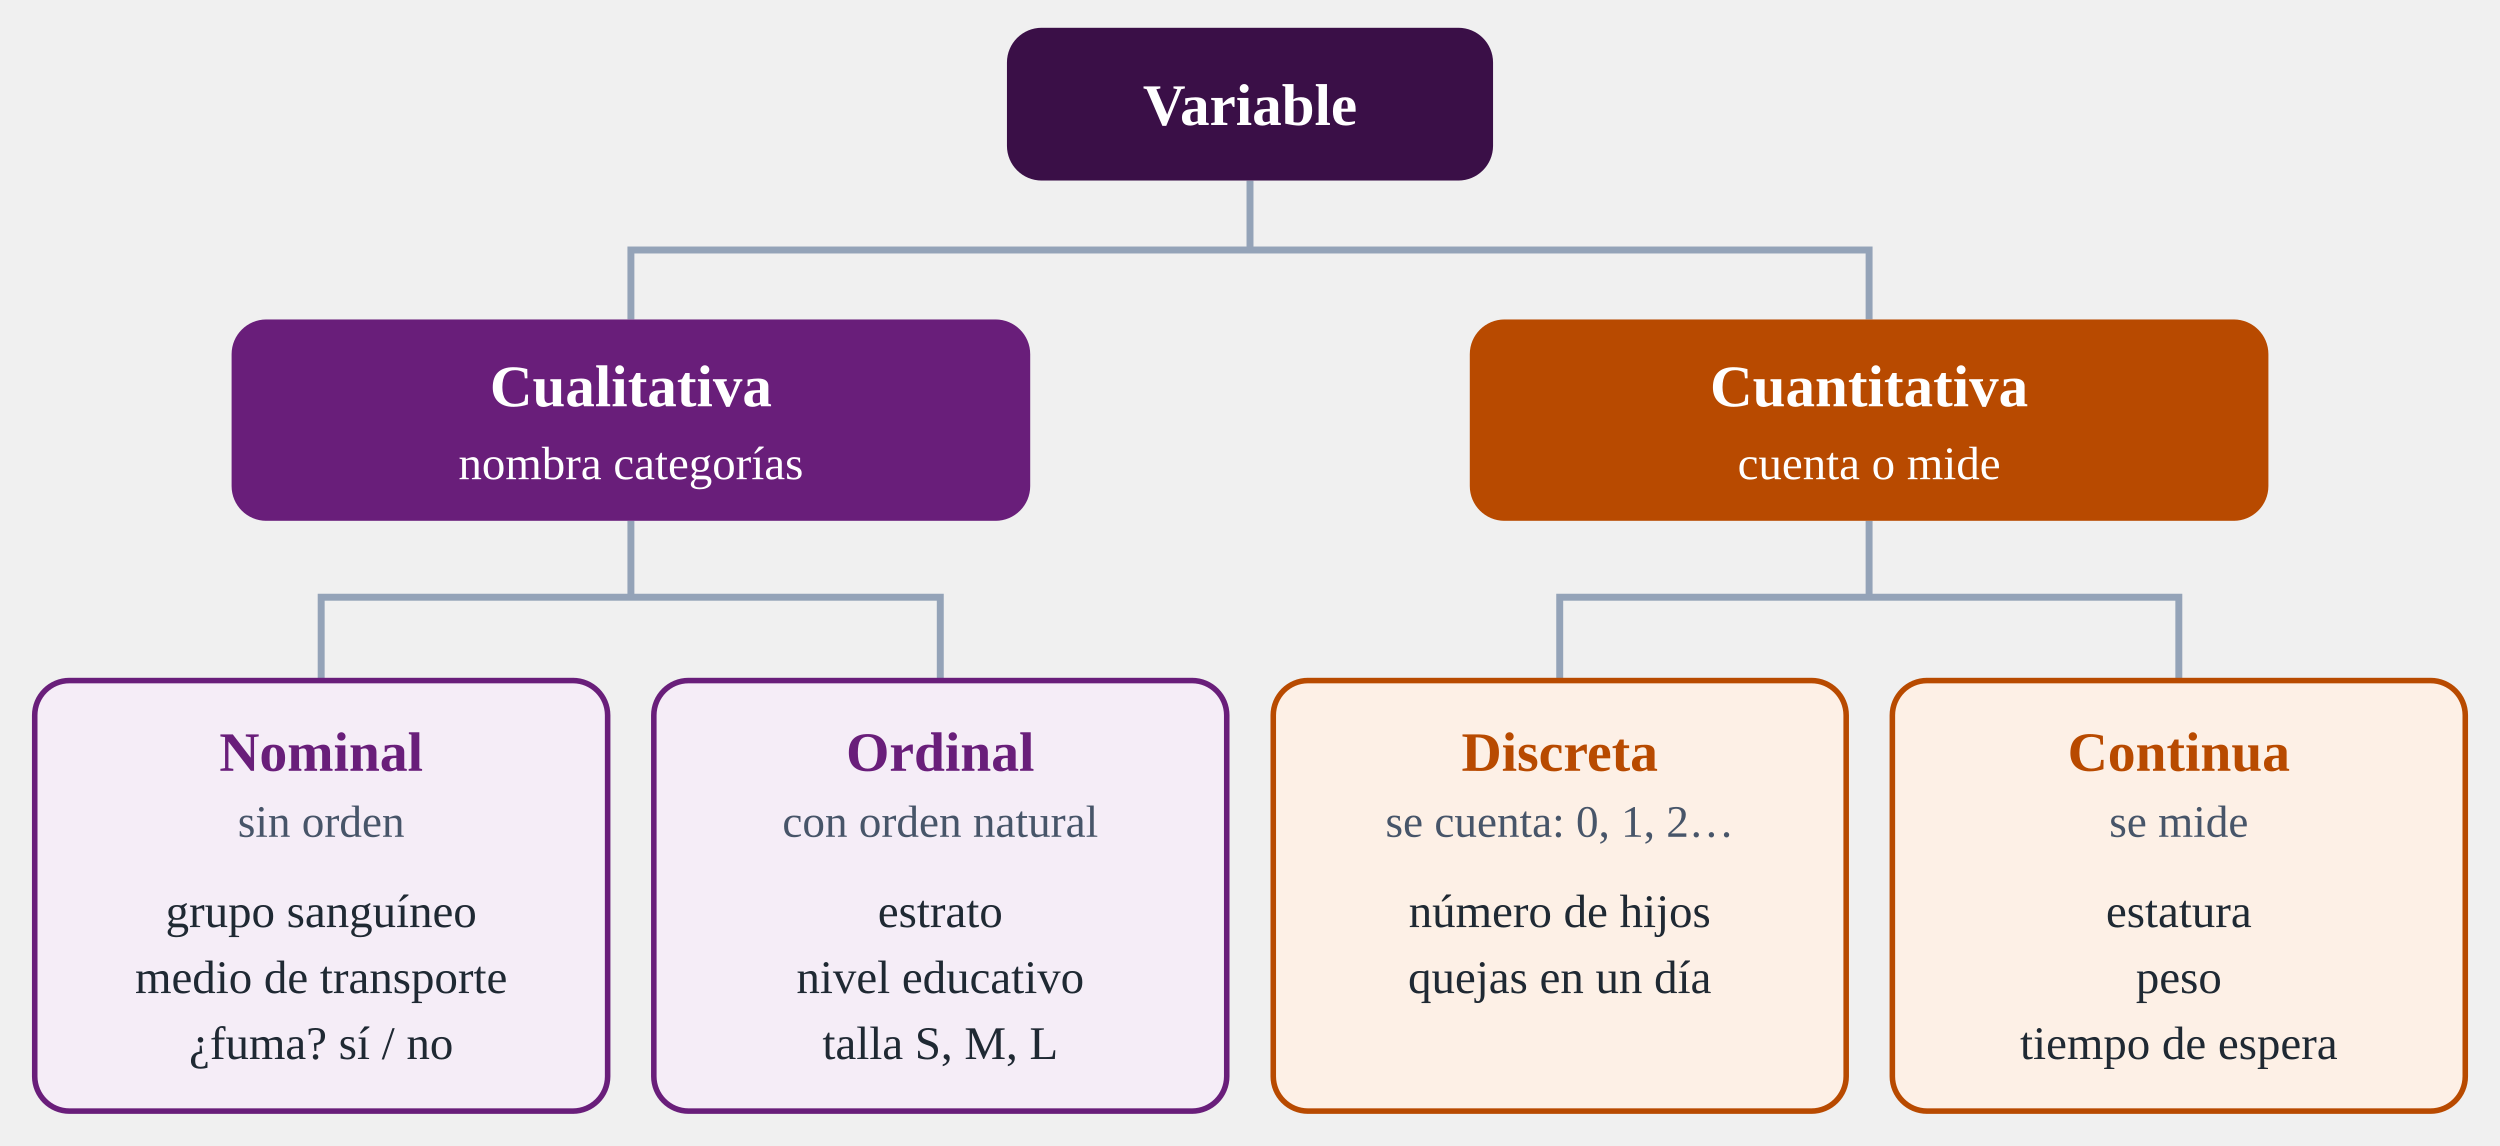
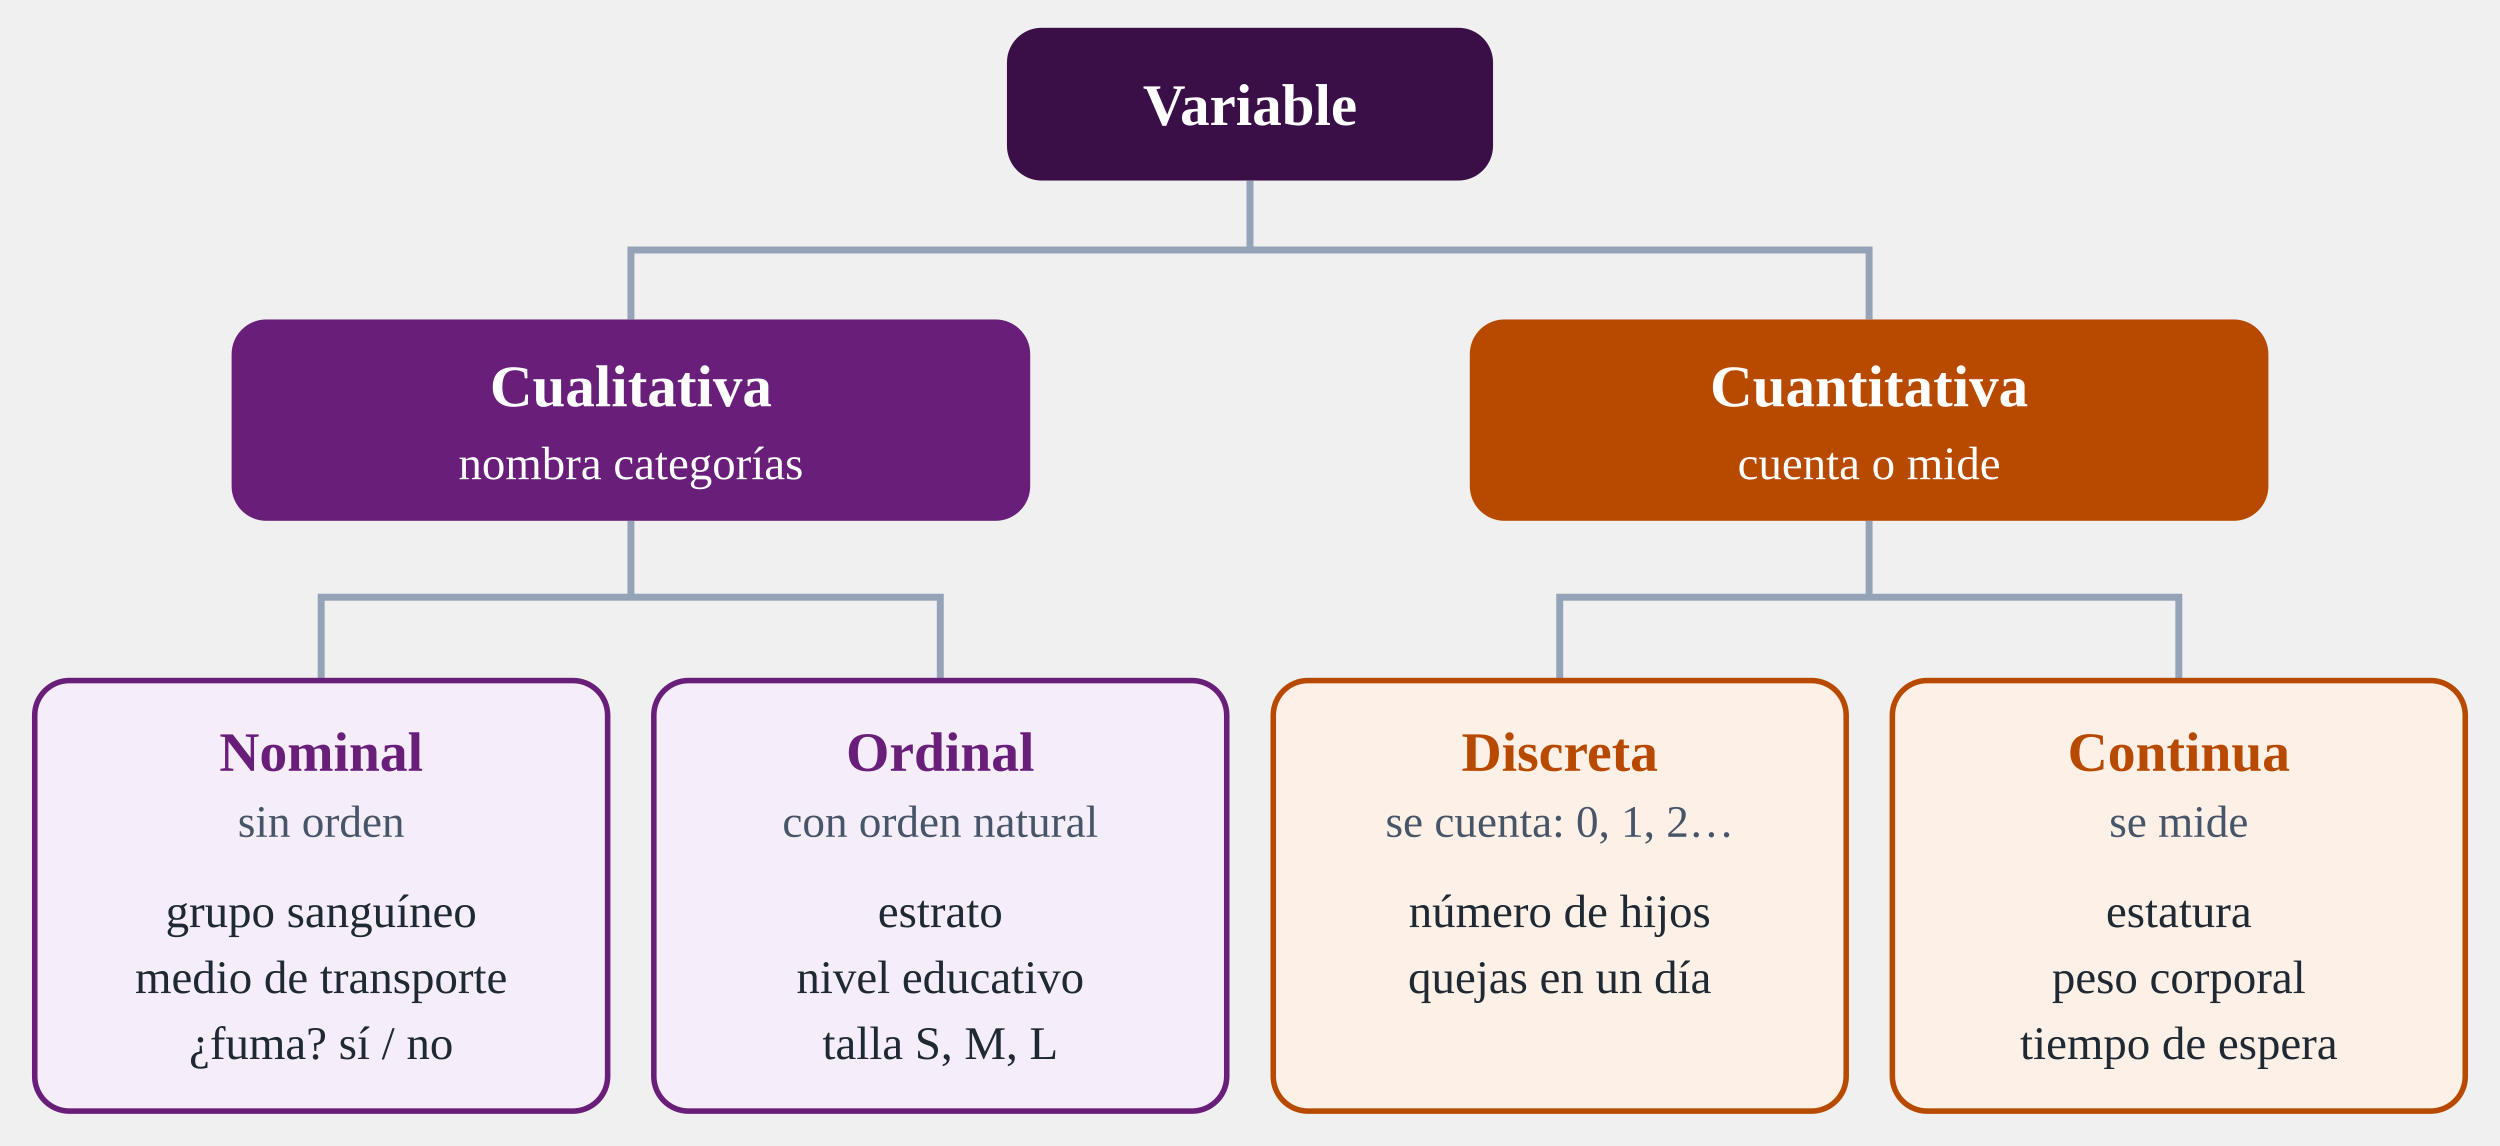
<svg xmlns="http://www.w3.org/2000/svg" viewBox="0 0 720 330" width="100%" role="img" aria-labelledby="tv-titulo tv-desc">
  <g fill="none" stroke="#94a3b8" stroke-width="2">
    <path d="M360,52 V72 H181.7 V92 M360,72 H538.3 V92" />
    <path d="M181.7,150 V172 H92.5 V196 M181.7,172 H270.8 V196" />
    <path d="M538.3,150 V172 H449.2 V196 M538.3,172 H627.5 V196" />
  </g>
  <rect x="290" y="8" width="140" height="44" rx="10" fill="#3A0F47" />
  <text x="360" y="36" text-anchor="middle" fill="#fff" font-size="17" font-weight="700">Variable</text>
  <rect x="66.7" y="92" width="230" height="58" rx="10" fill="#691E7A" />
  <text x="181.7" y="117" text-anchor="middle" fill="#fff" font-size="17" font-weight="700">Cualitativa</text>
  <text x="181.7" y="138" text-anchor="middle" fill="#fff" font-size="13.5">nombra categorías</text>
  <rect x="423.3" y="92" width="230" height="58" rx="10" fill="#B84A00" />
  <text x="538.3" y="117" text-anchor="middle" fill="#fff" font-size="17" font-weight="700">Cuantitativa</text>
  <text x="538.3" y="138" text-anchor="middle" fill="#fff" font-size="13.5">cuenta o mide</text>
  <g stroke-width="1.6">
    <rect x="10" y="196" width="165" height="124" rx="10" fill="#F5EDF7" stroke="#691E7A" />
    <rect x="188.3" y="196" width="165" height="124" rx="10" fill="#F5EDF7" stroke="#691E7A" />
    <rect x="366.7" y="196" width="165" height="124" rx="10" fill="#FDF0E6" stroke="#B84A00" />
    <rect x="545" y="196" width="165" height="124" rx="10" fill="#FDF0E6" stroke="#B84A00" />
  </g>
  <g text-anchor="middle" font-size="16" font-weight="700">
    <text x="92.5" y="222" fill="#691E7A">Nominal</text>
    <text x="270.8" y="222" fill="#691E7A">Ordinal</text>
    <text x="449.2" y="222" fill="#B84A00">Discreta</text>
    <text x="627.5" y="222" fill="#B84A00">Continua</text>
  </g>
  <g text-anchor="middle" font-size="13" fill="#475569">
    <text x="92.5" y="241">sin orden</text>
    <text x="270.8" y="241">con orden natural</text>
    <text x="449.2" y="241">se cuenta: 0, 1, 2…</text>
    <text x="627.5" y="241">se mide</text>
  </g>
  <g text-anchor="middle" font-size="13.5" fill="#1F2933">
    <text x="92.5" y="267">grupo sanguíneo</text>
    <text x="92.5" y="267" dy="19">medio de transporte</text>
    <text x="92.5" y="267" dy="38">¿fuma? sí / no</text>
    <text x="270.8" y="267">estrato</text>
    <text x="270.8" y="267" dy="19">nivel educativo</text>
    <text x="270.8" y="267" dy="38">talla S, M, L</text>
    <text x="449.2" y="267">número de hijos</text>
    <text x="449.2" y="267" dy="19">quejas en un día</text>
    <text x="627.5" y="267">estatura</text>
-     <text x="627.5" y="267" dy="19">peso</text>
+     <text x="627.5" y="267" dy="19">peso corporal</text>
    <text x="627.5" y="267" dy="38">tiempo de espera</text>
  </g>
</svg>
